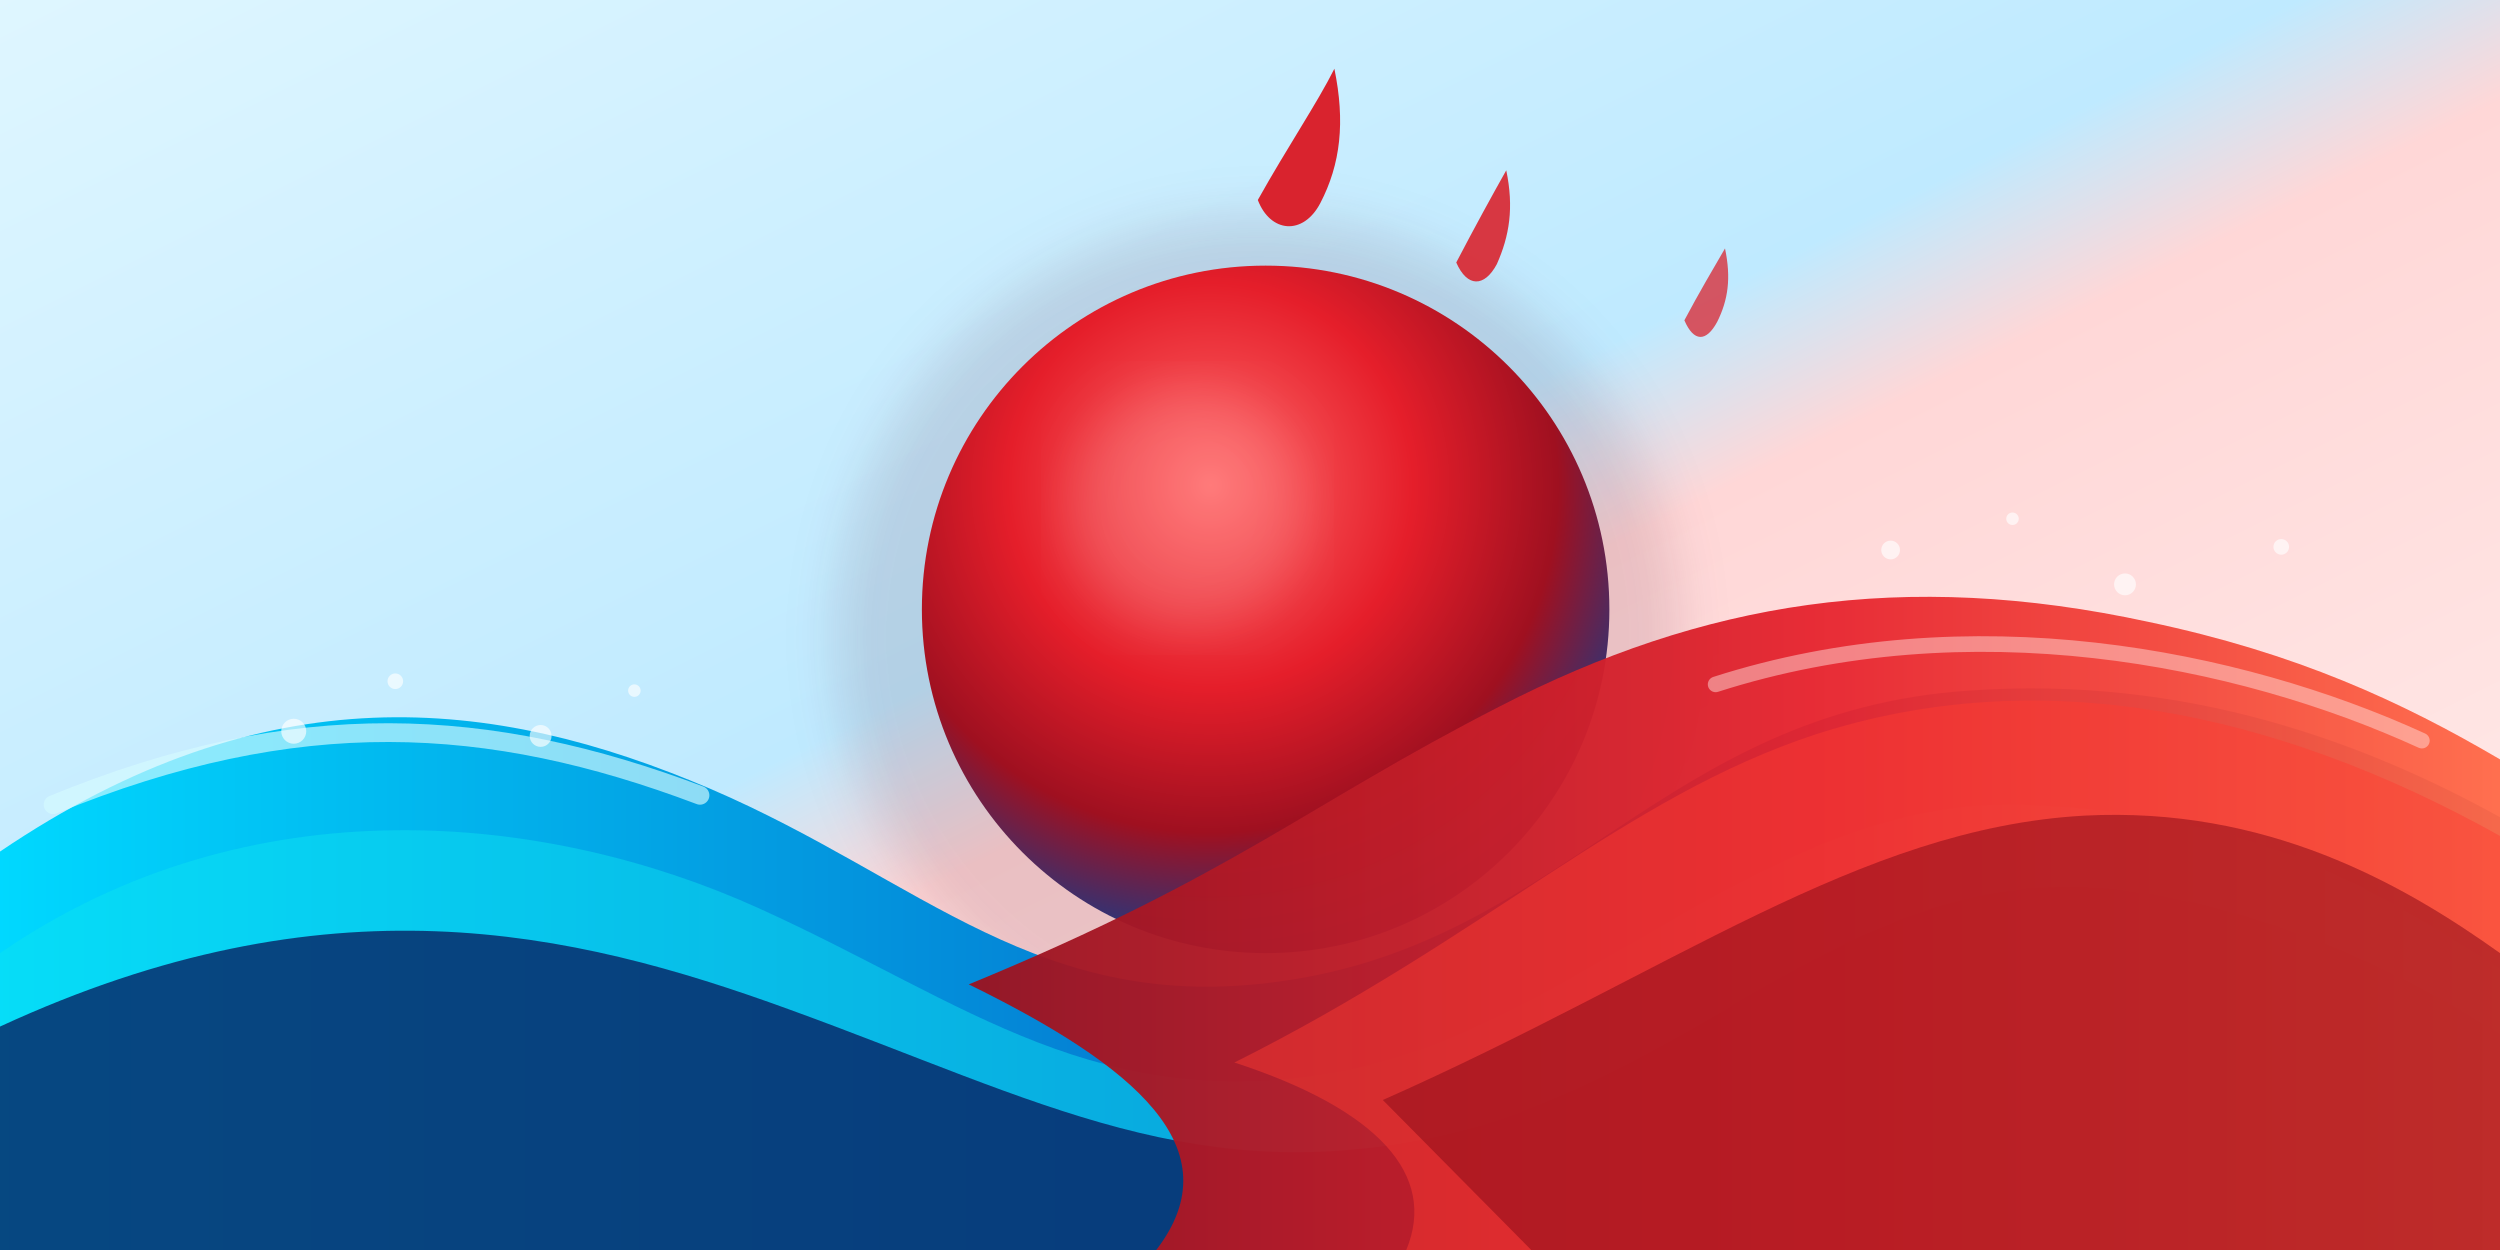
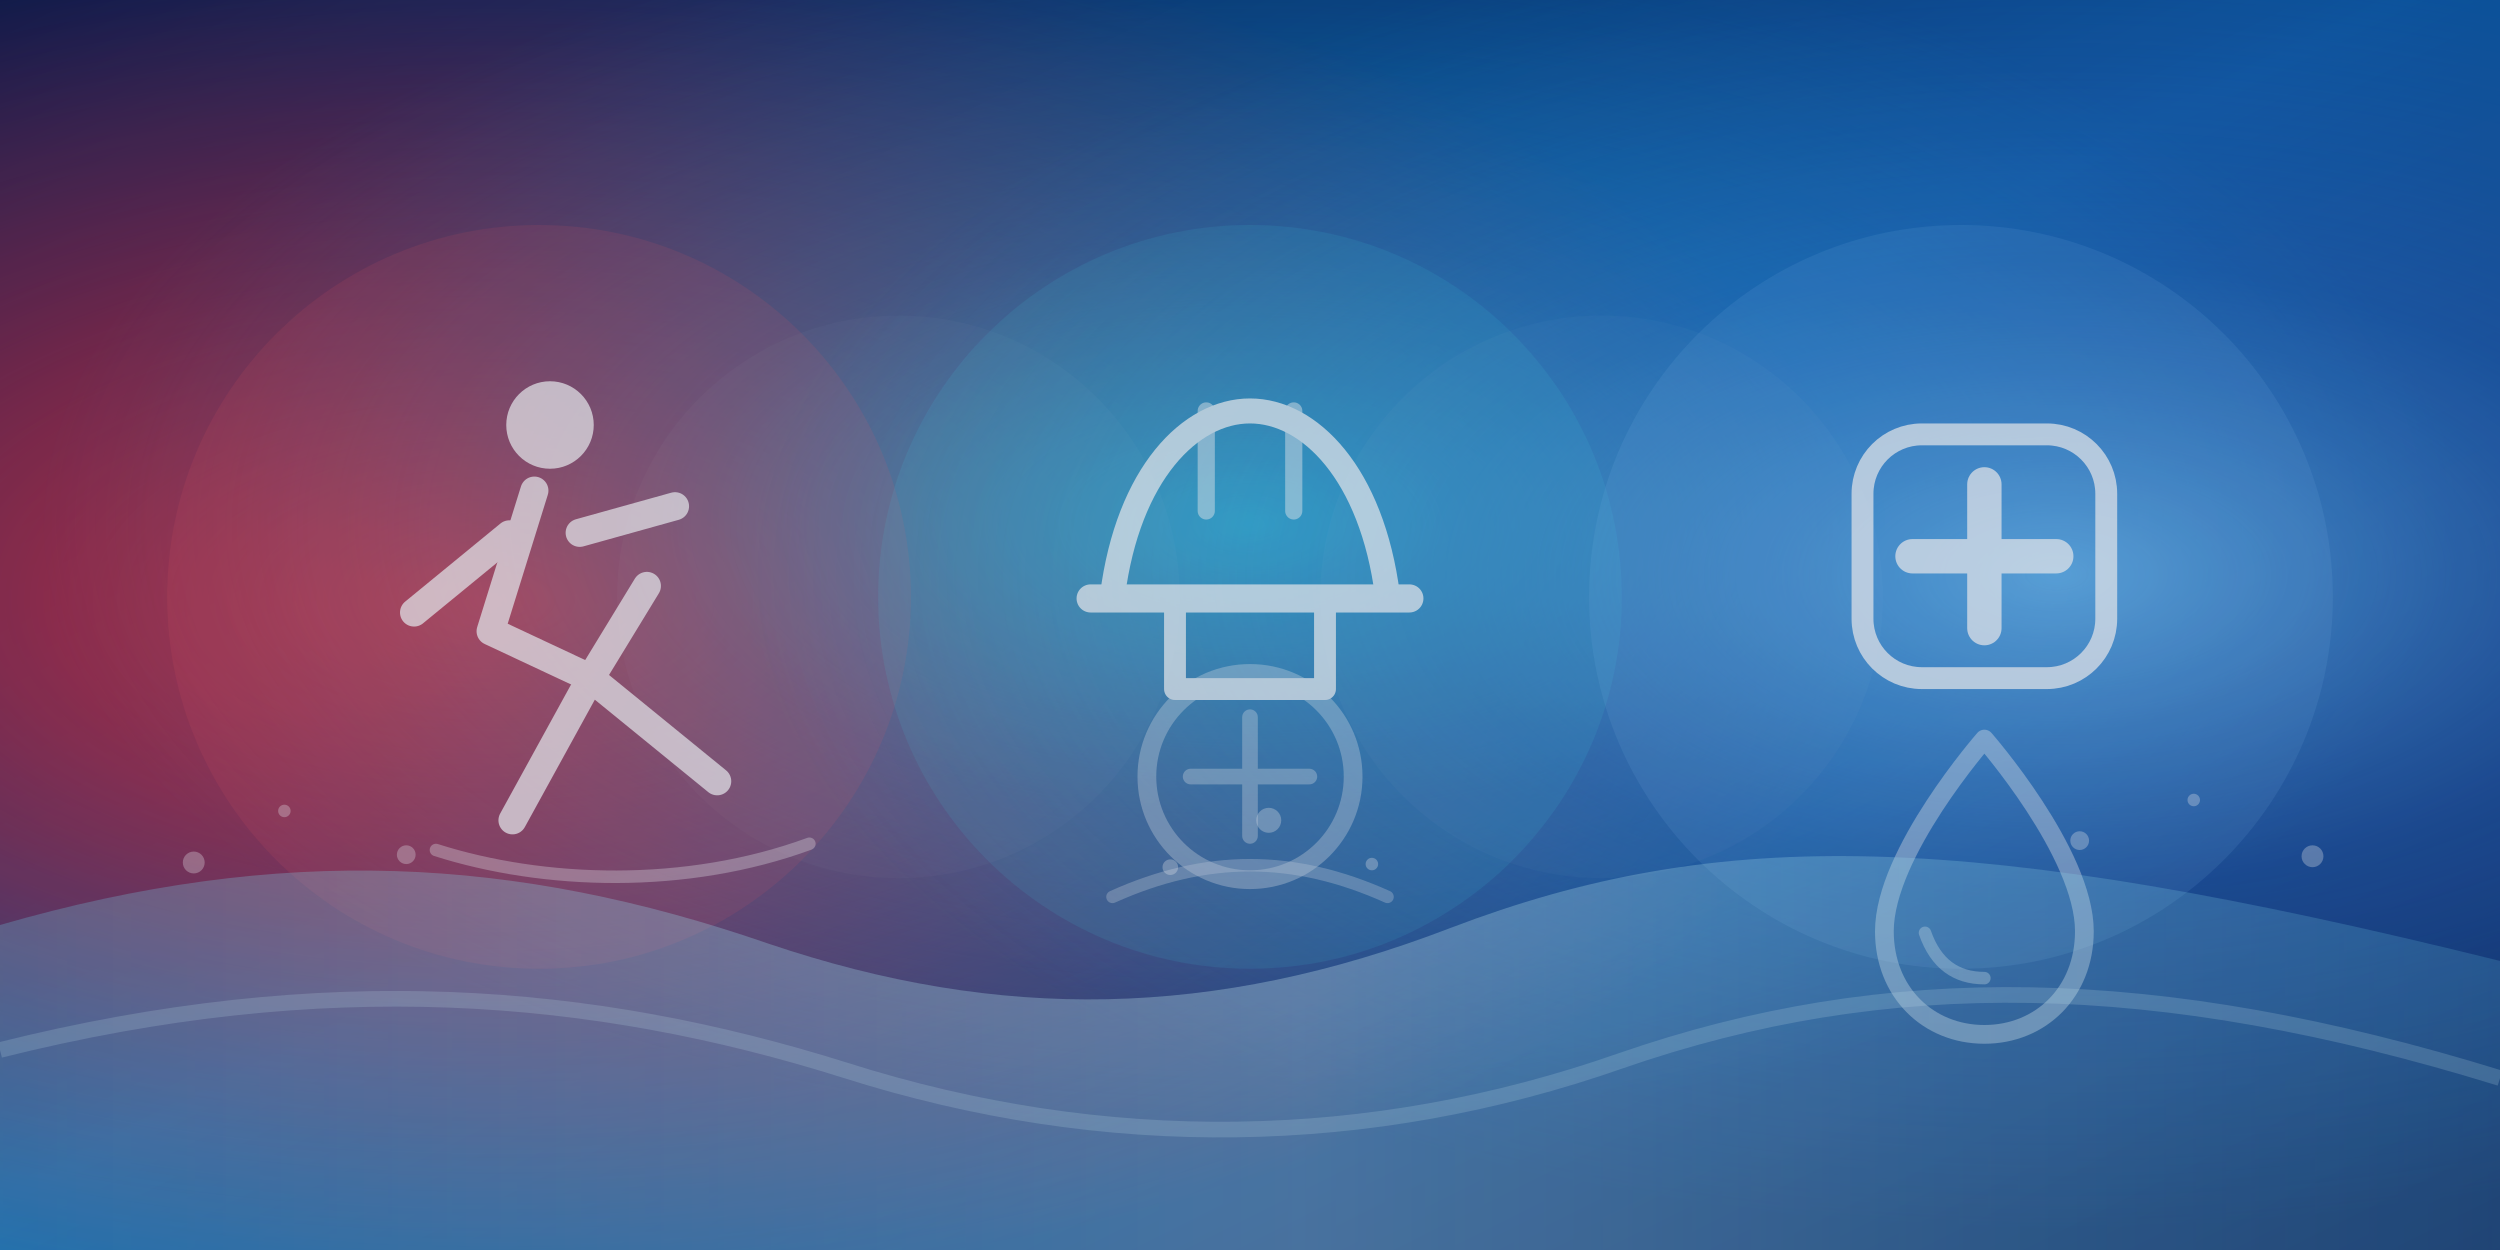
- <svg xmlns="http://www.w3.org/2000/svg" viewBox="0 0 1600 800" role="img" aria-label="Abstract red and blue hydration waves">
+ <svg xmlns="http://www.w3.org/2000/svg" viewBox="0 0 1600 800" role="img" aria-label="Best Hydrate audiences: athletes, everyday high-demand work, and medical hydration">
  <defs>
    <linearGradient id="bg" x1="0" y1="0" x2="1" y2="1">
-       <stop offset="0" stop-color="#dff6ff" />
-       <stop offset=".46" stop-color="#bfeaff" />
-       <stop offset=".54" stop-color="#ffd7d7" />
-       <stop offset="1" stop-color="#fff0ee" />
+       <stop offset="0" stop-color="#071b4d" />
+       <stop offset="0.48" stop-color="#0c5aa6" />
+       <stop offset="1" stop-color="#10285f" />
    </linearGradient>
-     <radialGradient id="orb" cx="42%" cy="32%" r="70%">
-       <stop offset="0" stop-color="#ff6a6a" />
-       <stop offset=".42" stop-color="#e51e2a" />
-       <stop offset=".72" stop-color="#9f1020" />
-       <stop offset="1" stop-color="#0b3f92" />
+     <radialGradient id="athleteGlow" cx="20%" cy="48%" r="55%">
+       <stop offset="0" stop-color="#ef3340" stop-opacity="0.95" />
+       <stop offset="0.48" stop-color="#db2433" stop-opacity="0.54" />
+       <stop offset="1" stop-color="#db2433" stop-opacity="0" />
    </radialGradient>
-     <linearGradient id="blueWave" x1="0" y1="0" x2="1" y2="0">
-       <stop offset="0" stop-color="#00d9ff" />
-       <stop offset=".45" stop-color="#047fd3" />
-       <stop offset="1" stop-color="#07337e" />
+     <radialGradient id="dailyGlow" cx="50%" cy="42%" r="48%">
+       <stop offset="0" stop-color="#28d7ef" stop-opacity="0.78" />
+       <stop offset="0.48" stop-color="#18a4d6" stop-opacity="0.38" />
+       <stop offset="1" stop-color="#18a4d6" stop-opacity="0" />
+     </radialGradient>
+     <radialGradient id="medicalGlow" cx="82%" cy="46%" r="52%">
+       <stop offset="0" stop-color="#78c8ff" stop-opacity="0.74" />
+       <stop offset="0.48" stop-color="#3e79d6" stop-opacity="0.34" />
+       <stop offset="1" stop-color="#3e79d6" stop-opacity="0" />
+     </radialGradient>
+     <linearGradient id="water" x1="0" y1="0" x2="1" y2="0">
+       <stop offset="0" stop-color="#7ce8ff" stop-opacity="0.26" />
+       <stop offset="0.52" stop-color="#d8f9ff" stop-opacity="0.34" />
+       <stop offset="1" stop-color="#7ce8ff" stop-opacity="0.18" />
    </linearGradient>
-     <linearGradient id="redWave" x1="0" y1="0" x2="1" y2="0">
-       <stop offset="0" stop-color="#991421" />
-       <stop offset=".55" stop-color="#e6242f" />
-       <stop offset="1" stop-color="#ff6a49" />
-     </linearGradient>
-     <filter id="soft">
-       <feGaussianBlur stdDeviation="16" />
-     </filter>
-     <filter id="glow">
-       <feGaussianBlur stdDeviation="5" />
+     <filter id="blur">
+       <feGaussianBlur stdDeviation="28" />
    </filter>
  </defs>
  <rect width="1600" height="800" fill="url(#bg)" />
-   <ellipse cx="805" cy="408" rx="270" ry="270" fill="#5b1b36" opacity=".13" filter="url(#soft)" />
-   <circle cx="810" cy="390" r="220" fill="url(#orb)" />
-   <circle cx="760" cy="325" r="78" fill="#fff" opacity=".11" filter="url(#soft)" />
-   <path d="M0 545 C170 430 315 445 455 505 C590 563 665 650 820 628 C1000 603 1065 455 1260 442 C1400 432 1515 476 1600 523 L1600 800 L0 800 Z" fill="url(#blueWave)" />
-   <path d="M0 610 C160 500 350 520 485 581 C620 642 702 715 862 685 C1010 656 1132 510 1294 515 C1438 520 1510 563 1600 620 L1600 800 L0 800 Z" fill="#0ce3ef" opacity=".46" />
-   <path d="M0 657 C210 560 365 595 505 646 C665 704 768 764 930 725 C1095 684 1190 548 1360 570 C1460 583 1545 627 1600 662 L1600 800 L0 800 Z" fill="#071e60" opacity=".78" />
-   <path d="M620 630 C790 560 835 516 960 452 C1090 385 1218 364 1375 398 C1470 418 1537 449 1600 486 L1600 800 L740 800 C790 735 726 682 620 630 Z" fill="url(#redWave)" opacity=".96" />
-   <path d="M790 680 C950 600 1040 510 1162 470 C1304 424 1455 454 1600 535 L1600 800 L900 800 C920 752 882 710 790 680 Z" fill="#ff3b31" opacity=".45" />
-   <path d="M885 704 C1070 622 1190 530 1334 522 C1450 516 1537 565 1600 610 L1600 800 L980 800 Z" fill="#8e0d19" opacity=".56" />
-   <path d="M34 515 C190 451 313 458 448 509" fill="none" stroke="#d5fbff" stroke-width="12" stroke-linecap="round" opacity=".66" />
-   <path d="M1098 438 C1260 386 1432 420 1550 474" fill="none" stroke="#ffd9d6" stroke-width="10" stroke-linecap="round" opacity=".5" />
-   <g fill="#fff" opacity=".64">
-     <circle cx="188" cy="468" r="8" />
-     <circle cx="253" cy="436" r="5" />
-     <circle cx="346" cy="471" r="7" />
-     <circle cx="406" cy="442" r="4" />
-     <circle cx="1210" cy="352" r="6" />
-     <circle cx="1288" cy="332" r="4" />
-     <circle cx="1360" cy="374" r="7" />
-     <circle cx="1460" cy="350" r="5" />
+   <rect width="1600" height="800" fill="url(#athleteGlow)" />
+   <rect width="1600" height="800" fill="url(#dailyGlow)" />
+   <rect width="1600" height="800" fill="url(#medicalGlow)" />
+   <circle cx="345" cy="382" r="238" fill="#ff5a62" opacity="0.12" />
+   <circle cx="800" cy="382" r="238" fill="#44d9ef" opacity="0.12" />
+   <circle cx="1255" cy="382" r="238" fill="#91cfff" opacity="0.12" />
+   <circle cx="575" cy="382" r="180" fill="#ffffff" opacity="0.025" />
+   <circle cx="1025" cy="382" r="180" fill="#ffffff" opacity="0.025" />
+   <g transform="translate(210 220)" fill="none" stroke="#ffffff" stroke-width="18" stroke-linecap="round" stroke-linejoin="round" opacity="0.72">
+     <circle cx="142" cy="52" r="28" fill="#ffffff" stroke="none" />
+     <path d="M132 94 L104 184 L168 214 L204 155" />
+     <path d="M116 122 L55 172" />
+     <path d="M161 121 L222 104" />
+     <path d="M168 214 L118 305" />
+     <path d="M168 214 L249 280" />
+     <path d="M69 324 C138 346 229 349 308 320" stroke-width="8" opacity="0.45" />
  </g>
-   <g fill="#d9232e">
-     <path d="M805 128 C824 94 843 66 854 44 C861 78 858 105 845 130 C834 151 813 149 805 128Z" />
-     <path d="M932 168 C944 145 955 125 964 109 C969 133 966 151 958 169 C950 184 939 184 932 168Z" opacity=".9" />
-     <path d="M1078 205 C1087 188 1097 171 1104 159 C1108 178 1106 192 1099 206 C1092 219 1084 219 1078 205Z" opacity=".75" />
+   <g transform="translate(660 215)" fill="none" stroke="#ffffff" stroke-linecap="round" stroke-linejoin="round" opacity="0.72">
+     <path d="M52 166 C62 88 102 48 140 48 C178 48 218 88 228 166" stroke-width="16" />
+     <path d="M38 168 H242" stroke-width="18" />
+     <path d="M92 168 V226 H188 V168" stroke-width="14" />
+     <path d="M112 48 V112 M168 48 V112" stroke-width="11" opacity="0.64" />
+     <circle cx="140" cy="282" r="66" stroke-width="12" opacity="0.42" />
+     <path d="M140 244 V320 M102 282 H178" stroke-width="10" opacity="0.42" />
+     <path d="M52 359 C112 332 168 332 228 359" stroke-width="8" opacity="0.36" />
  </g>
+   <g transform="translate(1120 208)" fill="none" stroke="#ffffff" stroke-linecap="round" stroke-linejoin="round" opacity="0.72">
+     <rect x="72" y="70" width="156" height="156" rx="38" stroke-width="14" />
+     <path d="M150 102 V194 M104 148 H196" stroke-width="22" />
+     <path d="M150 265 C150 265 86 338 86 388 C86 427 114 454 150 454 C186 454 214 427 214 388 C214 338 150 265 150 265Z" stroke-width="12" opacity="0.52" />
+     <path d="M112 389 C119 409 132 418 150 418" stroke-width="8" opacity="0.45" />
+   </g>
+   <path d="M0 592 C180 540 330 548 492 604 C640 654 777 652 928 594 C1101 528 1261 531 1600 615 L1600 800 L0 800 Z" fill="url(#water)" />
+   <path d="M0 672 C208 620 379 634 541 685 C708 738 877 735 1037 679 C1207 620 1380 622 1600 690" fill="none" stroke="#d9faff" stroke-width="10" opacity="0.20" />
+   <g fill="#ffffff" opacity="0.32">
+     <circle cx="124" cy="552" r="7" />
+     <circle cx="182" cy="519" r="4" />
+     <circle cx="260" cy="547" r="6" />
+     <circle cx="749" cy="555" r="5" />
+     <circle cx="812" cy="525" r="8" />
+     <circle cx="878" cy="553" r="4" />
+     <circle cx="1331" cy="538" r="6" />
+     <circle cx="1404" cy="512" r="4" />
+     <circle cx="1480" cy="548" r="7" />
+   </g>
+   <rect width="1600" height="800" fill="#04143b" opacity="0.12" />
</svg>
